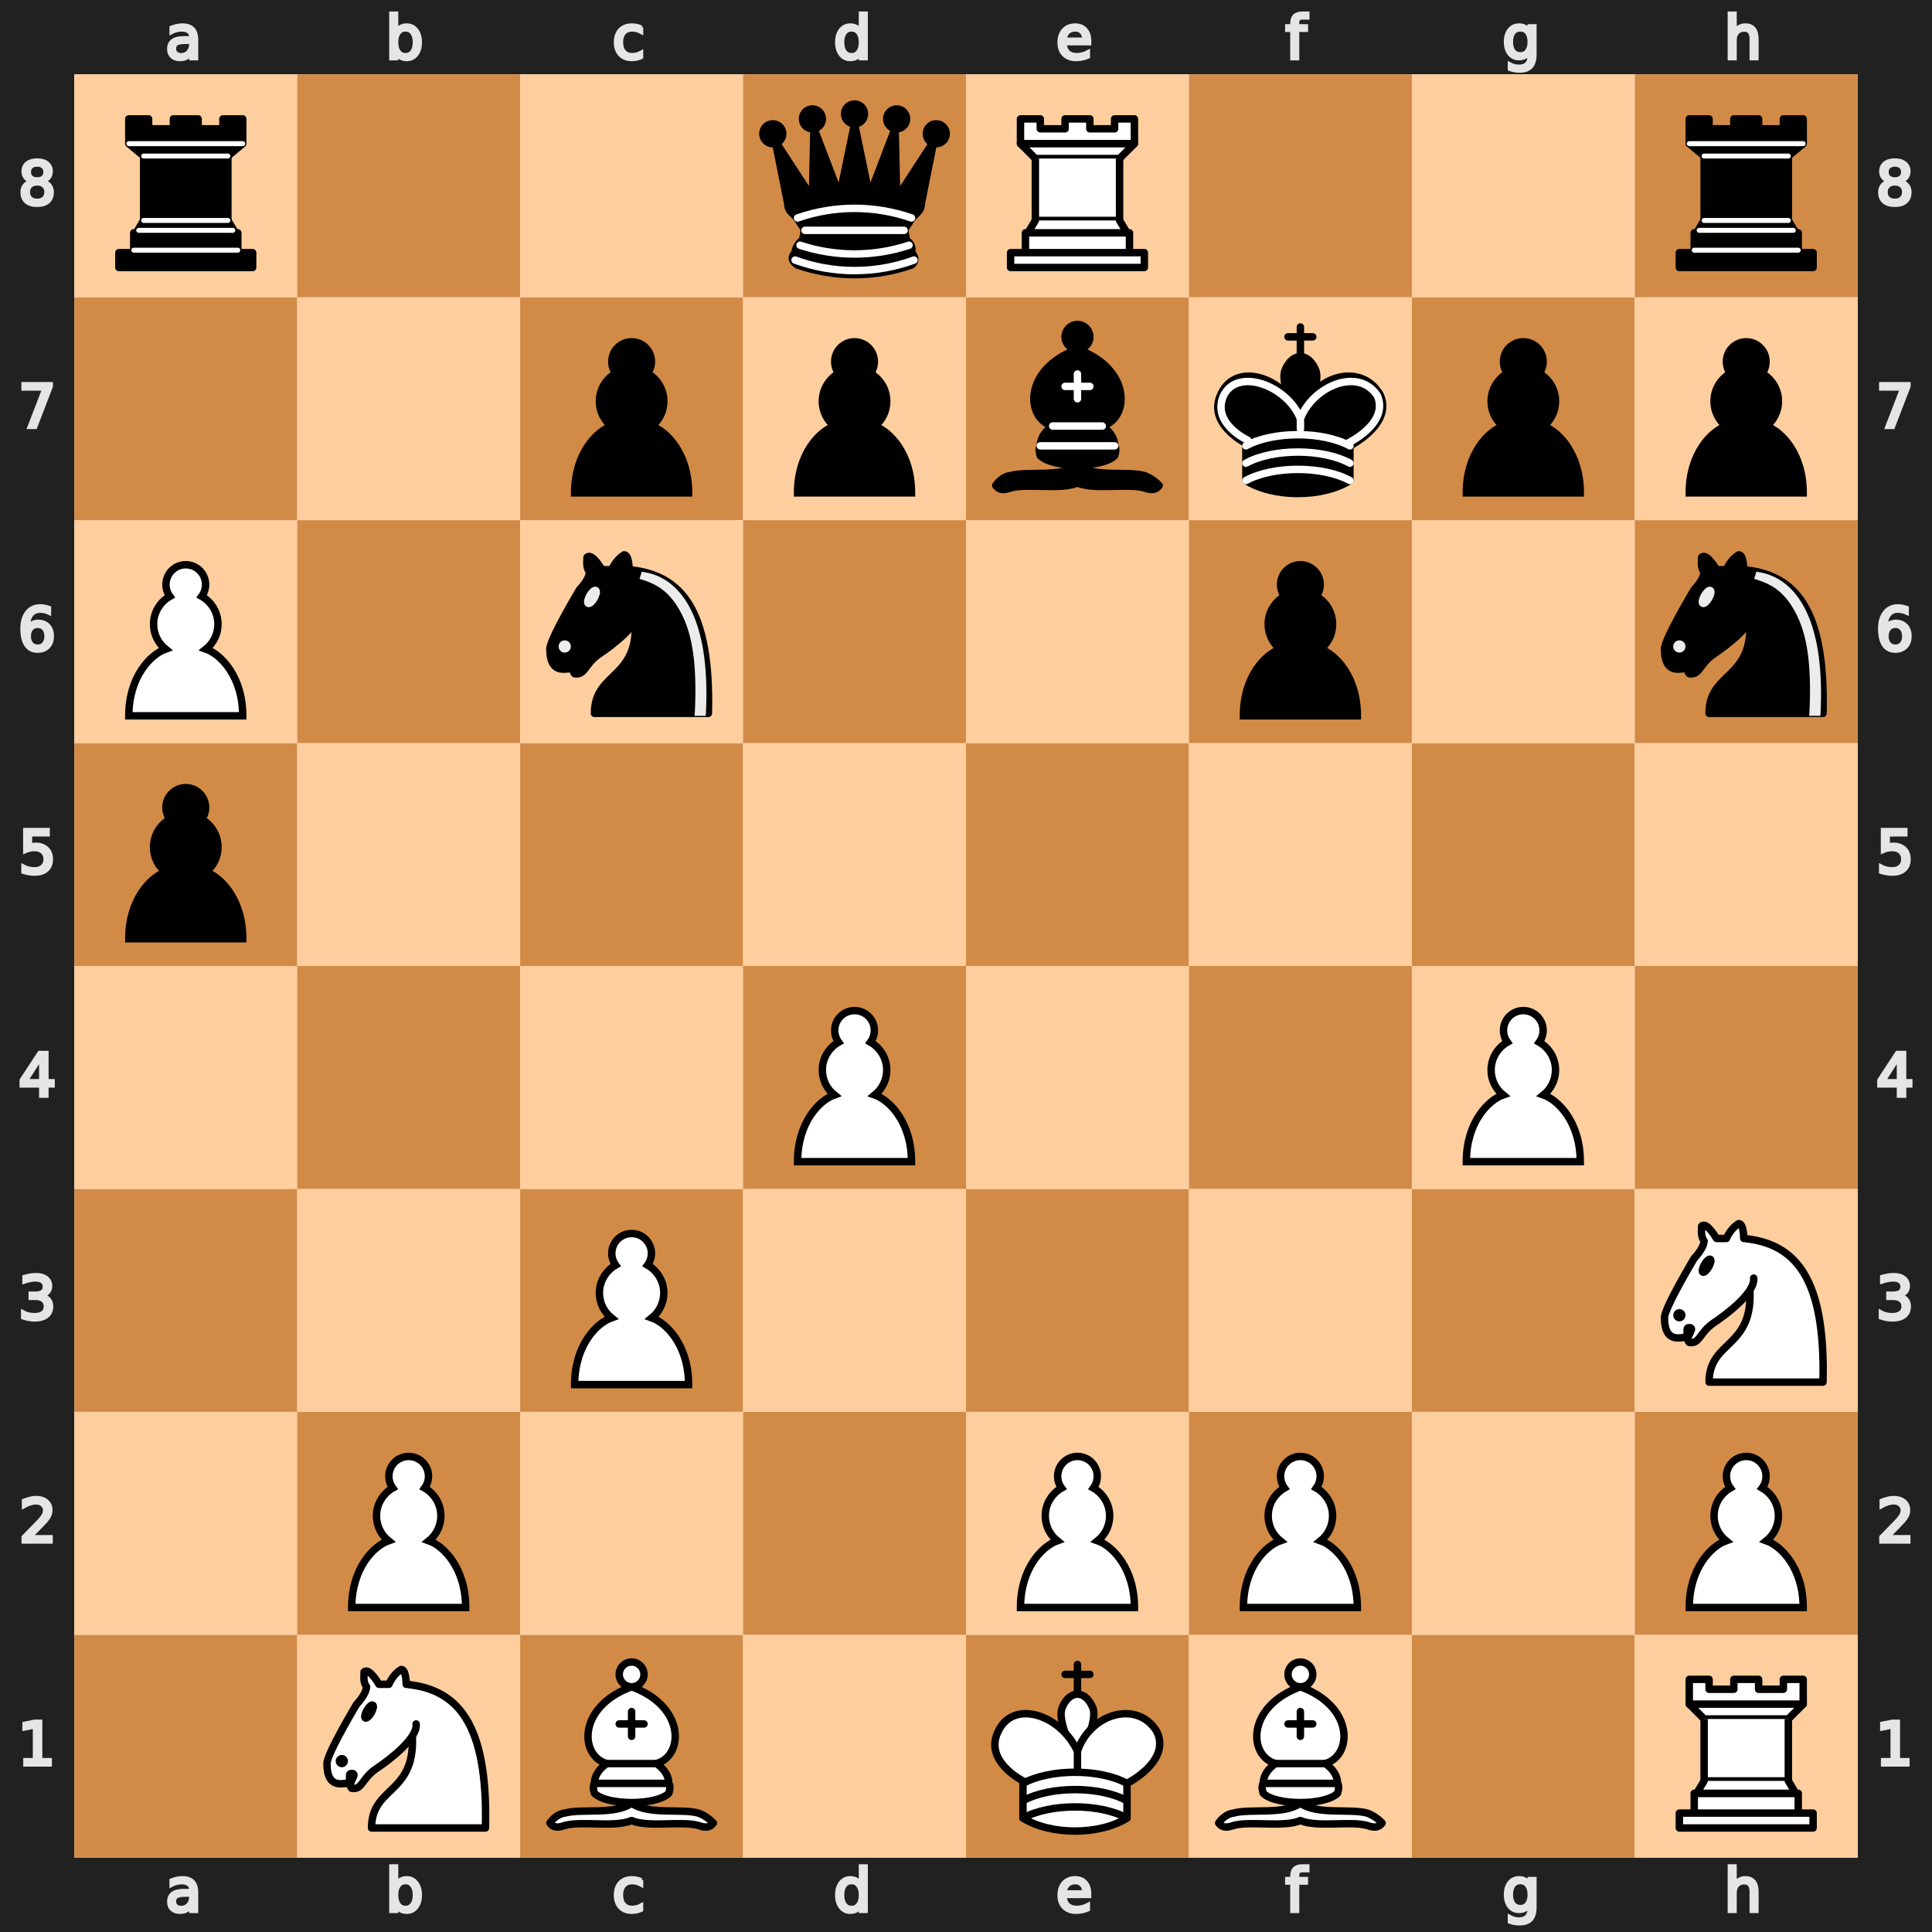
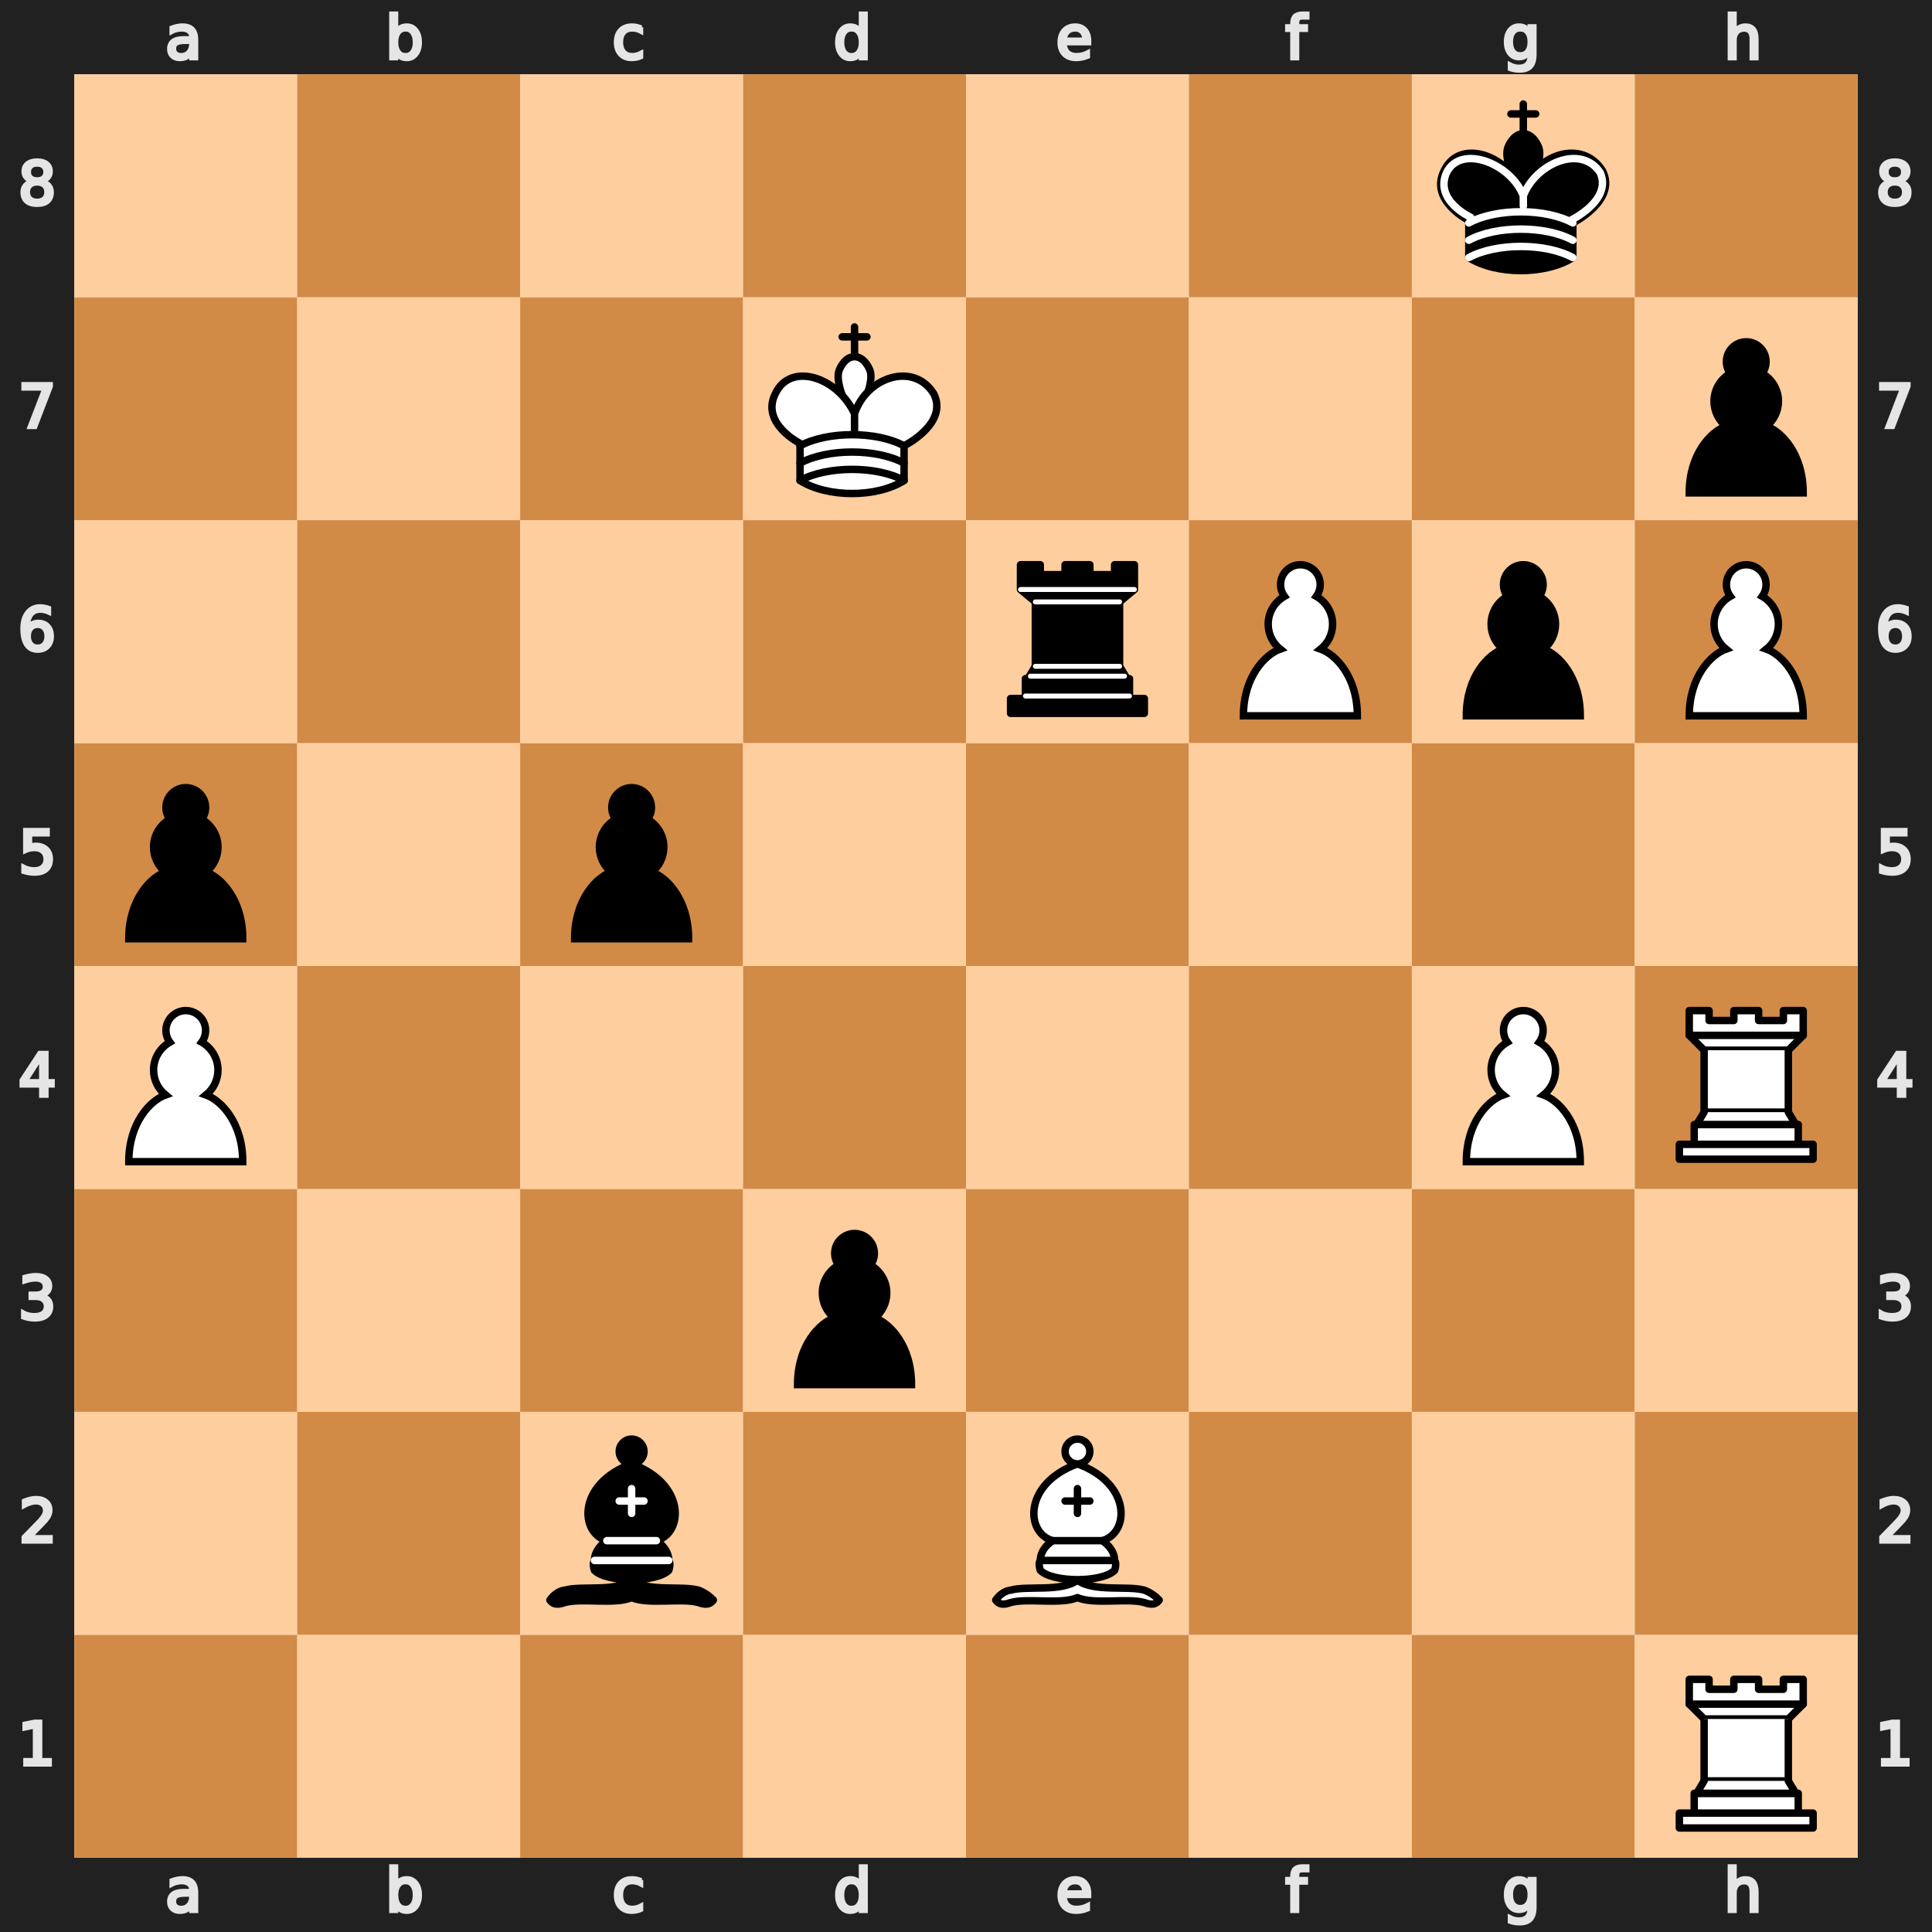
<svg xmlns="http://www.w3.org/2000/svg" xmlns:xlink="http://www.w3.org/1999/xlink" viewBox="0 0 390 390">
  <defs>
    <g id="white-pawn" class="white pawn">
      <path d="M22.5 9c-2.21 0-4 1.79-4 4 0 .89.29 1.71.78 2.38C17.33 16.5 16 18.59 16 21c0 2.03.94 3.84 2.41 5.03-3 1.06-7.41 5.55-7.41 13.47h23c0-7.92-4.41-12.41-7.41-13.47 1.47-1.19 2.41-3 2.41-5.03 0-2.41-1.33-4.5-3.28-5.62.49-.67.78-1.49.78-2.38 0-2.21-1.79-4-4-4z" fill="#fff" stroke="#000" stroke-width="1.5" stroke-linecap="round" />
-     </g>
-     <g id="white-knight" class="white knight" fill="none" fill-rule="evenodd" stroke="#000" stroke-width="1.5" stroke-linecap="round" stroke-linejoin="round">
-       <path d="M 22,10 C 32.5,11 38.5,18 38,39 L 15,39 C 15,30 25,32.5 23,18" style="fill:#ffffff; stroke:#000000;" />
-       <path d="M 24,18 C 24.38,20.91 18.45,25.37 16,27 C 13,29 13.18,31.34 11,31 C 9.958,30.06 12.41,27.96 11,28 C 10,28 11.19,29.23 10,30 C 9,30 5.997,31 6,26 C 6,24 12,14 12,14 C 12,14 13.89,12.1 14,10.5 C 13.27,9.506 13.5,8.5 13.5,7.5 C 14.5,6.5 16.5,10 16.5,10 L 18.5,10 C 18.5,10 19.28,8.008 21,7 C 22,7 22,10 22,10" style="fill:#ffffff; stroke:#000000;" />
-       <path d="M 9.5 25.5 A 0.5 0.5 0 1 1 8.5,25.5 A 0.5 0.5 0 1 1 9.5 25.5 z" style="fill:#000000; stroke:#000000;" />
-       <path d="M 15 15.5 A 0.5 1.5 0 1 1 14,15.5 A 0.5 1.5 0 1 1 15 15.5 z" transform="matrix(0.866,0.5,-0.5,0.866,9.693,-5.173)" style="fill:#000000; stroke:#000000;" />
    </g>
    <g id="white-bishop" class="white bishop" fill="none" fill-rule="evenodd" stroke="#000" stroke-width="1.5" stroke-linecap="round" stroke-linejoin="round">
      <g fill="#fff" stroke-linecap="butt">
        <path d="M9 36c3.39-.97 10.11.43 13.5-2 3.39 2.43 10.11 1.03 13.5 2 0 0 1.65.54 3 2-.68.97-1.65.99-3 .5-3.39-.97-10.11.46-13.5-1-3.39 1.46-10.11.03-13.5 1-1.354.49-2.323.47-3-.5 1.354-1.94 3-2 3-2zM15 32c2.5 2.5 12.5 2.5 15 0 .5-1.5 0-2 0-2 0-2.5-2.5-4-2.5-4 5.5-1.5 6-11.5-5-15.5-11 4-10.5 14-5 15.5 0 0-2.5 1.5-2.5 4 0 0-.5.5 0 2zM25 8a2.5 2.5 0 1 1-5 0 2.5 2.5 0 1 1 5 0z" />
      </g>
      <path d="M17.5 26h10M15 30h15m-7.5-14.5v5M20 18h5" stroke-linejoin="miter" />
    </g>
    <g id="white-rook" class="white rook" fill="#fff" fill-rule="evenodd" stroke="#000" stroke-width="1.5" stroke-linecap="round" stroke-linejoin="round">
      <path d="M9 39h27v-3H9v3zM12 36v-4h21v4H12zM11 14V9h4v2h5V9h5v2h5V9h4v5" stroke-linecap="butt" />
      <path d="M34 14l-3 3H14l-3-3" />
      <path d="M31 17v12.5H14V17" stroke-linecap="butt" stroke-linejoin="miter" />
      <path d="M31 29.5l1.5 2.5h-20l1.5-2.5" />
      <path d="M11 14h23" fill="none" stroke-linejoin="miter" />
    </g>
    <g id="white-king" class="white king" fill="none" fill-rule="evenodd" stroke="#000" stroke-width="1.5" stroke-linecap="round" stroke-linejoin="round">
      <path d="M22.5 11.63V6M20 8h5" stroke-linejoin="miter" />
      <path d="M22.5 25s4.5-7.5 3-10.5c0 0-1-2.5-3-2.5s-3 2.5-3 2.5c-1.5 3 3 10.5 3 10.5" fill="#fff" stroke-linecap="butt" stroke-linejoin="miter" />
      <path d="M11.5 37c5.5 3.5 15.5 3.5 21 0v-7s9-4.5 6-10.5c-4-6.5-13.5-3.5-16 4V27v-3.5c-3.5-7.5-13-10.5-16-4-3 6 5 10 5 10V37z" fill="#fff" />
      <path d="M11.5 30c5.5-3 15.5-3 21 0m-21 3.5c5.5-3 15.5-3 21 0m-21 3.5c5.5-3 15.5-3 21 0" />
    </g>
    <g id="black-pawn" class="black pawn">
      <path d="M22.5 9c-2.21 0-4 1.79-4 4 0 .89.29 1.71.78 2.38C17.33 16.5 16 18.59 16 21c0 2.03.94 3.84 2.41 5.03-3 1.06-7.41 5.55-7.41 13.47h23c0-7.92-4.41-12.41-7.41-13.47 1.47-1.19 2.41-3 2.41-5.03 0-2.41-1.33-4.5-3.28-5.62.49-.67.78-1.49.78-2.38 0-2.21-1.79-4-4-4z" fill="#000" stroke="#000" stroke-width="1.5" stroke-linecap="round" />
    </g>
-     <g id="black-knight" class="black knight" fill="none" fill-rule="evenodd" stroke="#000" stroke-width="1.5" stroke-linecap="round" stroke-linejoin="round">
-       <path d="M 22,10 C 32.5,11 38.5,18 38,39 L 15,39 C 15,30 25,32.5 23,18" style="fill:#000000; stroke:#000000;" />
-       <path d="M 24,18 C 24.38,20.91 18.45,25.37 16,27 C 13,29 13.18,31.34 11,31 C 9.958,30.06 12.41,27.96 11,28 C 10,28 11.19,29.23 10,30 C 9,30 5.997,31 6,26 C 6,24 12,14 12,14 C 12,14 13.89,12.1 14,10.5 C 13.27,9.506 13.5,8.5 13.5,7.5 C 14.5,6.5 16.5,10 16.5,10 L 18.5,10 C 18.5,10 19.28,8.008 21,7 C 22,7 22,10 22,10" style="fill:#000000; stroke:#000000;" />
-       <path d="M 9.5 25.5 A 0.5 0.5 0 1 1 8.5,25.5 A 0.5 0.5 0 1 1 9.5 25.5 z" style="fill:#ececec; stroke:#ececec;" />
-       <path d="M 15 15.5 A 0.5 1.5 0 1 1 14,15.5 A 0.5 1.5 0 1 1 15 15.5 z" transform="matrix(0.866,0.5,-0.5,0.866,9.693,-5.173)" style="fill:#ececec; stroke:#ececec;" />
-       <path d="M 24.55,10.4 L 24.1,11.85 L 24.6,12 C 27.75,13 30.25,14.49 32.5,18.75 C 34.75,23.01 35.75,29.06 35.25,39 L 35.2,39.5 L 37.45,39.5 L 37.5,39 C 38,28.94 36.62,22.15 34.25,17.66 C 31.88,13.17 28.46,11.02 25.06,10.5 L 24.55,10.4 z " style="fill:#ececec; stroke:none;" />
-     </g>
    <g id="black-bishop" class="black bishop" fill="none" fill-rule="evenodd" stroke="#000" stroke-width="1.5" stroke-linecap="round" stroke-linejoin="round">
      <path d="M9 36c3.39-.97 10.11.43 13.5-2 3.39 2.43 10.11 1.03 13.5 2 0 0 1.65.54 3 2-.68.97-1.65.99-3 .5-3.39-.97-10.11.46-13.5-1-3.39 1.46-10.11.03-13.5 1-1.354.49-2.323.47-3-.5 1.354-1.94 3-2 3-2zm6-4c2.5 2.5 12.5 2.5 15 0 .5-1.5 0-2 0-2 0-2.5-2.5-4-2.5-4 5.5-1.5 6-11.5-5-15.5-11 4-10.5 14-5 15.5 0 0-2.5 1.5-2.5 4 0 0-.5.5 0 2zM25 8a2.5 2.5 0 1 1-5 0 2.5 2.5 0 1 1 5 0z" fill="#000" stroke-linecap="butt" />
      <path d="M17.5 26h10M15 30h15m-7.5-14.5v5M20 18h5" stroke="#fff" stroke-linejoin="miter" />
    </g>
    <g id="black-rook" class="black rook" fill="#000" fill-rule="evenodd" stroke="#000" stroke-width="1.5" stroke-linecap="round" stroke-linejoin="round">
      <path d="M9 39h27v-3H9v3zM12.5 32l1.5-2.5h17l1.5 2.5h-20zM12 36v-4h21v4H12z" stroke-linecap="butt" />
      <path d="M14 29.5v-13h17v13H14z" stroke-linecap="butt" stroke-linejoin="miter" />
      <path d="M14 16.5L11 14h23l-3 2.5H14zM11 14V9h4v2h5V9h5v2h5V9h4v5H11z" stroke-linecap="butt" />
      <path d="M12 35.5h21M13 31.5h19M14 29.5h17M14 16.5h17M11 14h23" fill="none" stroke="#fff" stroke-width="1" stroke-linejoin="miter" />
-     </g>
-     <g id="black-queen" class="black queen" fill="#000" fill-rule="evenodd" stroke="#000" stroke-width="1.5" stroke-linecap="round" stroke-linejoin="round">
-       <g fill="#000" stroke="none">
-         <circle cx="6" cy="12" r="2.75" />
-         <circle cx="14" cy="9" r="2.75" />
-         <circle cx="22.5" cy="8" r="2.75" />
-         <circle cx="31" cy="9" r="2.75" />
-         <circle cx="39" cy="12" r="2.75" />
-       </g>
-       <path d="M9 26c8.5-1.5 21-1.5 27 0l2.5-12.5L31 25l-.3-14.1-5.2 13.6-3-14.5-3 14.5-5.2-13.6L14 25 6.5 13.5 9 26zM9 26c0 2 1.5 2 2.5 4 1 1.5 1 1 .5 3.5-1.5 1-1.5 2.5-1.5 2.5-1.5 1.5.5 2.5.5 2.5 6.5 1 16.5 1 23 0 0 0 1.5-1 0-2.5 0 0 .5-1.5-1-2.5-.5-2.5-.5-2 .5-3.5 1-2 2.5-2 2.5-4-8.5-1.5-18.5-1.5-27 0z" stroke-linecap="butt" />
-       <path d="M11 38.5a35 35 1 0 0 23 0" fill="none" stroke-linecap="butt" />
-       <path d="M11 29a35 35 1 0 1 23 0M12.5 31.5h20M11.5 34.5a35 35 1 0 0 22 0M10.5 37.5a35 35 1 0 0 24 0" fill="none" stroke="#fff" />
    </g>
    <g id="black-king" class="black king" fill="none" fill-rule="evenodd" stroke="#000" stroke-width="1.5" stroke-linecap="round" stroke-linejoin="round">
      <path d="M22.5 11.63V6" stroke-linejoin="miter" />
      <path d="M22.5 25s4.5-7.5 3-10.5c0 0-1-2.5-3-2.5s-3 2.5-3 2.5c-1.5 3 3 10.5 3 10.5" fill="#000" stroke-linecap="butt" stroke-linejoin="miter" />
      <path d="M11.5 37c5.5 3.5 15.5 3.5 21 0v-7s9-4.5 6-10.5c-4-6.5-13.5-3.5-16 4V27v-3.5c-3.5-7.5-13-10.5-16-4-3 6 5 10 5 10V37z" fill="#000" />
      <path d="M20 8h5" stroke-linejoin="miter" />
      <path d="M32 29.5s8.5-4 6.03-9.65C34.15 14 25 18 22.5 24.5l.01 2.1-.01-2.1C20 18 9.906 14 6.997 19.85c-2.497 5.65 4.853 9 4.853 9M11.5 30c5.5-3 15.5-3 21 0m-21 3.5c5.5-3 15.5-3 21 0m-21 3.5c5.5-3 15.5-3 21 0" stroke="#fff" />
    </g>
  </defs>
  <rect x="7.5" y="7.5" width="375" height="375" fill="none" stroke="#212121" stroke-width="15" />
  <g transform="translate(20, 1) scale(0.75, 0.75)" fill="#e5e5e5" stroke="#e5e5e5">
    <path d="M23.328 10.016q-1.742 0-2.414.398-.672.398-.672 1.36 0 .765.5 1.218.508.445 1.375.445 1.196 0 1.914-.843.727-.852.727-2.258v-.32zm2.867-.594v4.992h-1.437v-1.328q-.492.797-1.227 1.18-.734.375-1.797.375-1.343 0-2.14-.75-.79-.758-.79-2.024 0-1.476.985-2.226.992-.75 2.953-.75h2.016V8.75q0-.992-.656-1.531-.649-.547-1.829-.547-.75 0-1.46.18-.711.18-1.368.539V6.062q.79-.304 1.532-.453.742-.156 1.445-.156 1.898 0 2.836.984.937.985.937 2.985z" />
  </g>
  <g transform="translate(20, 375) scale(0.75, 0.75)" fill="#e5e5e5" stroke="#e5e5e5">
    <path d="M23.328 10.016q-1.742 0-2.414.398-.672.398-.672 1.36 0 .765.5 1.218.508.445 1.375.445 1.196 0 1.914-.843.727-.852.727-2.258v-.32zm2.867-.594v4.992h-1.437v-1.328q-.492.797-1.227 1.18-.734.375-1.797.375-1.343 0-2.14-.75-.79-.758-.79-2.024 0-1.476.985-2.226.992-.75 2.953-.75h2.016V8.75q0-.992-.656-1.531-.649-.547-1.829-.547-.75 0-1.46.18-.711.18-1.368.539V6.062q.79-.304 1.532-.453.742-.156 1.445-.156 1.898 0 2.836.984.937.985.937 2.985z" />
  </g>
  <g transform="translate(65, 1) scale(0.75, 0.75)" fill="#e5e5e5" stroke="#e5e5e5">
    <path d="M24.922 10.047q0-1.586-.656-2.485-.649-.906-1.79-.906-1.14 0-1.796.906-.649.899-.649 2.485 0 1.586.649 2.492.656.898 1.797.898 1.14 0 1.789-.898.656-.906.656-2.492zm-4.89-3.055q.452-.781 1.14-1.156.695-.383 1.656-.383 1.594 0 2.586 1.266 1 1.265 1 3.328 0 2.062-1 3.328-.992 1.266-2.586 1.266-.96 0-1.656-.375-.688-.383-1.14-1.164v1.312h-1.446V2.258h1.445z" />
  </g>
  <g transform="translate(65, 375) scale(0.75, 0.75)" fill="#e5e5e5" stroke="#e5e5e5">
    <path d="M24.922 10.047q0-1.586-.656-2.485-.649-.906-1.79-.906-1.14 0-1.796.906-.649.899-.649 2.485 0 1.586.649 2.492.656.898 1.797.898 1.14 0 1.789-.898.656-.906.656-2.492zm-4.89-3.055q.452-.781 1.14-1.156.695-.383 1.656-.383 1.594 0 2.586 1.266 1 1.265 1 3.328 0 2.062-1 3.328-.992 1.266-2.586 1.266-.96 0-1.656-.375-.688-.383-1.14-1.164v1.312h-1.446V2.258h1.445z" />
  </g>
  <g transform="translate(110, 1) scale(0.75, 0.75)" fill="#e5e5e5" stroke="#e5e5e5">
    <path d="M25.96 6v1.344q-.608-.336-1.226-.5-.609-.172-1.234-.172-1.398 0-2.172.89-.773.883-.773 2.485 0 1.601.773 2.492.774.883 2.172.883.625 0 1.234-.164.618-.172 1.227-.508v1.328q-.602.281-1.25.422-.64.14-1.367.14-1.977 0-3.14-1.242-1.165-1.242-1.165-3.351 0-2.14 1.172-3.367 1.18-1.227 3.227-1.227.664 0 1.296.14.633.134 1.227.407z" />
  </g>
  <g transform="translate(110, 375) scale(0.75, 0.75)" fill="#e5e5e5" stroke="#e5e5e5">
    <path d="M25.96 6v1.344q-.608-.336-1.226-.5-.609-.172-1.234-.172-1.398 0-2.172.89-.773.883-.773 2.485 0 1.601.773 2.492.774.883 2.172.883.625 0 1.234-.164.618-.172 1.227-.508v1.328q-.602.281-1.25.422-.64.14-1.367.14-1.977 0-3.14-1.242-1.165-1.242-1.165-3.351 0-2.14 1.172-3.367 1.18-1.227 3.227-1.227.664 0 1.296.14.633.134 1.227.407z" />
  </g>
  <g transform="translate(155, 1) scale(0.75, 0.75)" fill="#e5e5e5" stroke="#e5e5e5">
    <path d="M24.973 6.992V2.258h1.437v12.156h-1.437v-1.312q-.453.78-1.149 1.164-.687.375-1.656.375-1.586 0-2.586-1.266-.992-1.266-.992-3.328 0-2.063.992-3.328 1-1.266 2.586-1.266.969 0 1.656.383.696.375 1.149 1.156zm-4.899 3.055q0 1.586.649 2.492.656.898 1.797.898 1.14 0 1.796-.898.657-.906.657-2.492 0-1.586-.657-2.485-.656-.906-1.796-.906-1.141 0-1.797.906-.649.899-.649 2.485z" />
  </g>
  <g transform="translate(155, 375) scale(0.75, 0.75)" fill="#e5e5e5" stroke="#e5e5e5">
    <path d="M24.973 6.992V2.258h1.437v12.156h-1.437v-1.312q-.453.78-1.149 1.164-.687.375-1.656.375-1.586 0-2.586-1.266-.992-1.266-.992-3.328 0-2.063.992-3.328 1-1.266 2.586-1.266.969 0 1.656.383.696.375 1.149 1.156zm-4.899 3.055q0 1.586.649 2.492.656.898 1.797.898 1.14 0 1.796-.898.657-.906.657-2.492 0-1.586-.657-2.485-.656-.906-1.796-.906-1.141 0-1.797.906-.649.899-.649 2.485z" />
  </g>
  <g transform="translate(200, 1) scale(0.75, 0.75)" fill="#e5e5e5" stroke="#e5e5e5">
    <path d="M26.555 9.68v.703h-6.61q.094 1.484.89 2.265.806.774 2.235.774.828 0 1.602-.203.781-.203 1.547-.61v1.36q-.774.328-1.586.5-.813.172-1.649.172-2.093 0-3.32-1.22-1.219-1.218-1.219-3.296 0-2.148 1.157-3.406 1.164-1.266 3.132-1.266 1.766 0 2.79 1.14 1.03 1.134 1.03 3.087zm-1.438-.422q-.015-1.18-.664-1.883-.64-.703-1.703-.703-1.203 0-1.93.68-.718.68-.828 1.914z" />
  </g>
  <g transform="translate(200, 375) scale(0.75, 0.75)" fill="#e5e5e5" stroke="#e5e5e5">
    <path d="M26.555 9.68v.703h-6.61q.094 1.484.89 2.265.806.774 2.235.774.828 0 1.602-.203.781-.203 1.547-.61v1.36q-.774.328-1.586.5-.813.172-1.649.172-2.093 0-3.32-1.22-1.219-1.218-1.219-3.296 0-2.148 1.157-3.406 1.164-1.266 3.132-1.266 1.766 0 2.79 1.14 1.03 1.134 1.03 3.087zm-1.438-.422q-.015-1.18-.664-1.883-.64-.703-1.703-.703-1.203 0-1.93.68-.718.68-.828 1.914z" />
  </g>
  <g transform="translate(245, 1) scale(0.75, 0.75)" fill="#e5e5e5" stroke="#e5e5e5">
    <path d="M25.285 2.258v1.195H23.91q-.773 0-1.078.313-.297.312-.297 1.125v.773h2.367v1.117h-2.367v7.633H21.09V6.781h-1.375V5.664h1.375v-.61q0-1.46.68-2.124.68-.672 2.156-.672z" />
  </g>
  <g transform="translate(245, 375) scale(0.75, 0.75)" fill="#e5e5e5" stroke="#e5e5e5">
    <path d="M25.285 2.258v1.195H23.91q-.773 0-1.078.313-.297.312-.297 1.125v.773h2.367v1.117h-2.367v7.633H21.09V6.781h-1.375V5.664h1.375v-.61q0-1.46.68-2.124.68-.672 2.156-.672z" />
  </g>
  <g transform="translate(290, 1) scale(0.75, 0.75)" fill="#e5e5e5" stroke="#e5e5e5">
    <path d="M24.973 9.937q0-1.562-.649-2.421-.64-.86-1.804-.86-1.157 0-1.805.86-.64.859-.64 2.421 0 1.555.64 2.415.648.859 1.805.859 1.164 0 1.804-.86.649-.859.649-2.414zm1.437 3.391q0 2.234-.992 3.32-.992 1.094-3.04 1.094-.757 0-1.429-.117-.672-.11-1.304-.344v-1.398q.632.344 1.25.508.617.164 1.257.164 1.414 0 2.118-.743.703-.734.703-2.226v-.711q-.446.773-1.141 1.156-.695.383-1.664.383-1.61 0-2.594-1.227-.984-1.226-.984-3.25 0-2.03.984-3.257.985-1.227 2.594-1.227.969 0 1.664.383t1.14 1.156V5.664h1.438z" />
  </g>
  <g transform="translate(290, 375) scale(0.75, 0.75)" fill="#e5e5e5" stroke="#e5e5e5">
    <path d="M24.973 9.937q0-1.562-.649-2.421-.64-.86-1.804-.86-1.157 0-1.805.86-.64.859-.64 2.421 0 1.555.64 2.415.648.859 1.805.859 1.164 0 1.804-.86.649-.859.649-2.414zm1.437 3.391q0 2.234-.992 3.32-.992 1.094-3.04 1.094-.757 0-1.429-.117-.672-.11-1.304-.344v-1.398q.632.344 1.25.508.617.164 1.257.164 1.414 0 2.118-.743.703-.734.703-2.226v-.711q-.446.773-1.141 1.156-.695.383-1.664.383-1.61 0-2.594-1.227-.984-1.226-.984-3.25 0-2.03.984-3.257.985-1.227 2.594-1.227.969 0 1.664.383t1.14 1.156V5.664h1.438z" />
  </g>
  <g transform="translate(335, 1) scale(0.75, 0.75)" fill="#e5e5e5" stroke="#e5e5e5">
    <path d="M26.164 9.133v5.281h-1.437V9.18q0-1.243-.485-1.86-.484-.617-1.453-.617-1.164 0-1.836.742-.672.742-.672 2.024v4.945h-1.445V2.258h1.445v4.765q.516-.789 1.211-1.18.703-.39 1.617-.39 1.508 0 2.282.938.773.93.773 2.742z" />
  </g>
  <g transform="translate(335, 375) scale(0.75, 0.75)" fill="#e5e5e5" stroke="#e5e5e5">
    <path d="M26.164 9.133v5.281h-1.437V9.18q0-1.243-.485-1.86-.484-.617-1.453-.617-1.164 0-1.836.742-.672.742-.672 2.024v4.945h-1.445V2.258h1.445v4.765q.516-.789 1.211-1.18.703-.39 1.617-.39 1.508 0 2.282.938.773.93.773 2.742z" />
  </g>
  <g transform="translate(0, 335) scale(0.75, 0.75)" fill="#e5e5e5" stroke="#e5e5e5">
    <path d="M6.754 26.996h2.578v-8.898l-2.805.562v-1.437l2.79-.563h1.578v10.336h2.578v1.328h-6.72z" />
  </g>
  <g transform="translate(375, 335) scale(0.75, 0.75)" fill="#e5e5e5" stroke="#e5e5e5">
    <path d="M6.754 26.996h2.578v-8.898l-2.805.562v-1.437l2.79-.563h1.578v10.336h2.578v1.328h-6.72z" />
  </g>
  <g transform="translate(0, 290) scale(0.75, 0.75)" fill="#e5e5e5" stroke="#e5e5e5">
    <path d="M8.195 26.996h5.508v1.328H6.297v-1.328q.898-.93 2.445-2.492 1.555-1.57 1.953-2.024.758-.851 1.055-1.437.305-.594.305-1.164 0-.93-.657-1.516-.648-.586-1.695-.586-.742 0-1.57.258-.82.258-1.758.781v-1.593q.953-.383 1.781-.578.828-.196 1.516-.196 1.812 0 2.89.906 1.079.907 1.079 2.422 0 .72-.274 1.368-.265.64-.976 1.515-.196.227-1.243 1.313-1.046 1.078-2.953 3.023z" />
  </g>
  <g transform="translate(375, 290) scale(0.75, 0.75)" fill="#e5e5e5" stroke="#e5e5e5">
    <path d="M8.195 26.996h5.508v1.328H6.297v-1.328q.898-.93 2.445-2.492 1.555-1.57 1.953-2.024.758-.851 1.055-1.437.305-.594.305-1.164 0-.93-.657-1.516-.648-.586-1.695-.586-.742 0-1.57.258-.82.258-1.758.781v-1.593q.953-.383 1.781-.578.828-.196 1.516-.196 1.812 0 2.89.906 1.079.907 1.079 2.422 0 .72-.274 1.368-.265.64-.976 1.515-.196.227-1.243 1.313-1.046 1.078-2.953 3.023z" />
  </g>
  <g transform="translate(0, 245) scale(0.75, 0.75)" fill="#e5e5e5" stroke="#e5e5e5">
    <path d="M11.434 22.035q1.132.242 1.765 1.008.64.766.64 1.89 0 1.727-1.187 2.672-1.187.946-3.375.946-.734 0-1.515-.149-.774-.14-1.602-.43V26.45q.656.383 1.438.578.78.196 1.632.196 1.485 0 2.258-.586.782-.586.782-1.703 0-1.032-.727-1.61-.719-.586-2.008-.586h-1.36v-1.297h1.423q1.164 0 1.78-.46.618-.47.618-1.344 0-.899-.64-1.375-.633-.485-1.82-.485-.65 0-1.391.141-.743.14-1.633.437V16.95q.898-.25 1.68-.375.788-.125 1.484-.125 1.797 0 2.844.82 1.046.813 1.046 2.204 0 .968-.554 1.64-.555.664-1.578.922z" />
  </g>
  <g transform="translate(375, 245) scale(0.75, 0.75)" fill="#e5e5e5" stroke="#e5e5e5">
    <path d="M11.434 22.035q1.132.242 1.765 1.008.64.766.64 1.89 0 1.727-1.187 2.672-1.187.946-3.375.946-.734 0-1.515-.149-.774-.14-1.602-.43V26.45q.656.383 1.438.578.78.196 1.632.196 1.485 0 2.258-.586.782-.586.782-1.703 0-1.032-.727-1.61-.719-.586-2.008-.586h-1.36v-1.297h1.423q1.164 0 1.78-.46.618-.47.618-1.344 0-.899-.64-1.375-.633-.485-1.82-.485-.65 0-1.391.141-.743.14-1.633.437V16.95q.898-.25 1.68-.375.788-.125 1.484-.125 1.797 0 2.844.82 1.046.813 1.046 2.204 0 .968-.554 1.64-.555.664-1.578.922z" />
  </g>
  <g transform="translate(0, 200) scale(0.75, 0.75)" fill="#e5e5e5" stroke="#e5e5e5">
    <path d="M11.016 18.035L7.03 24.262h3.985zm-.414-1.375h1.984v7.602h1.664v1.312h-1.664v2.75h-1.57v-2.75H5.75v-1.523z" />
  </g>
  <g transform="translate(375, 200) scale(0.75, 0.75)" fill="#e5e5e5" stroke="#e5e5e5">
    <path d="M11.016 18.035L7.03 24.262h3.985zm-.414-1.375h1.984v7.602h1.664v1.312h-1.664v2.75h-1.57v-2.75H5.75v-1.523z" />
  </g>
  <g transform="translate(0, 155) scale(0.75, 0.75)" fill="#e5e5e5" stroke="#e5e5e5">
    <path d="M6.719 16.66h6.195v1.328h-4.75v2.86q.344-.118.688-.172.343-.063.687-.063 1.953 0 3.094 1.07 1.14 1.07 1.14 2.899 0 1.883-1.171 2.93-1.172 1.039-3.305 1.039-.735 0-1.5-.125-.758-.125-1.57-.375v-1.586q.703.383 1.453.57.75.188 1.586.188 1.351 0 2.14-.711.79-.711.79-1.93 0-1.219-.79-1.93-.789-.71-2.14-.71-.633 0-1.266.14-.625.14-1.281.438z" />
  </g>
  <g transform="translate(375, 155) scale(0.75, 0.75)" fill="#e5e5e5" stroke="#e5e5e5">
    <path d="M6.719 16.66h6.195v1.328h-4.75v2.86q.344-.118.688-.172.343-.063.687-.063 1.953 0 3.094 1.07 1.14 1.07 1.14 2.899 0 1.883-1.171 2.93-1.172 1.039-3.305 1.039-.735 0-1.5-.125-.758-.125-1.57-.375v-1.586q.703.383 1.453.57.75.188 1.586.188 1.351 0 2.14-.711.79-.711.79-1.93 0-1.219-.79-1.93-.789-.71-2.14-.71-.633 0-1.266.14-.625.14-1.281.438z" />
  </g>
  <g transform="translate(0, 110) scale(0.75, 0.75)" fill="#e5e5e5" stroke="#e5e5e5">
    <path d="M10.137 21.863q-1.063 0-1.688.727-.617.726-.617 1.992 0 1.258.617 1.992.625.727 1.688.727 1.062 0 1.68-.727.624-.734.624-1.992 0-1.266-.625-1.992-.617-.727-1.68-.727zm3.133-4.945v1.437q-.594-.28-1.204-.43-.601-.148-1.195-.148-1.562 0-2.39 1.055-.82 1.055-.938 3.188.46-.68 1.156-1.04.696-.367 1.531-.367 1.758 0 2.774 1.07 1.023 1.063 1.023 2.899 0 1.797-1.062 2.883-1.063 1.086-2.828 1.086-2.024 0-3.094-1.547-1.07-1.555-1.07-4.5 0-2.766 1.312-4.406 1.313-1.649 3.524-1.649.593 0 1.195.117.61.118 1.266.352z" />
  </g>
  <g transform="translate(375, 110) scale(0.75, 0.75)" fill="#e5e5e5" stroke="#e5e5e5">
    <path d="M10.137 21.863q-1.063 0-1.688.727-.617.726-.617 1.992 0 1.258.617 1.992.625.727 1.688.727 1.062 0 1.68-.727.624-.734.624-1.992 0-1.266-.625-1.992-.617-.727-1.68-.727zm3.133-4.945v1.437q-.594-.28-1.204-.43-.601-.148-1.195-.148-1.562 0-2.39 1.055-.82 1.055-.938 3.188.46-.68 1.156-1.04.696-.367 1.531-.367 1.758 0 2.774 1.07 1.023 1.063 1.023 2.899 0 1.797-1.062 2.883-1.063 1.086-2.828 1.086-2.024 0-3.094-1.547-1.07-1.555-1.07-4.5 0-2.766 1.312-4.406 1.313-1.649 3.524-1.649.593 0 1.195.117.61.118 1.266.352z" />
  </g>
  <g transform="translate(0, 65) scale(0.75, 0.75)" fill="#e5e5e5" stroke="#e5e5e5">
    <path d="M6.25 16.66h7.5v.672L9.516 28.324H7.867l3.985-10.336H6.25z" />
  </g>
  <g transform="translate(375, 65) scale(0.75, 0.75)" fill="#e5e5e5" stroke="#e5e5e5">
    <path d="M6.25 16.66h7.5v.672L9.516 28.324H7.867l3.985-10.336H6.25z" />
  </g>
  <g transform="translate(0, 20) scale(0.75, 0.75)" fill="#e5e5e5" stroke="#e5e5e5">
    <path d="M10 22.785q-1.125 0-1.773.602-.641.601-.641 1.656t.64 1.656q.649.602 1.774.602t1.773-.602q.649-.61.649-1.656 0-1.055-.649-1.656-.64-.602-1.773-.602zm-1.578-.672q-1.016-.25-1.586-.945-.563-.695-.563-1.695 0-1.399.993-2.211 1-.813 2.734-.813 1.742 0 2.734.813.993.812.993 2.21 0 1-.57 1.696-.563.695-1.571.945 1.14.266 1.773 1.04.641.773.641 1.89 0 1.695-1.04 2.602-1.03.906-2.96.906t-2.969-.906Q6 26.738 6 25.043q0-1.117.64-1.89.641-.774 1.782-1.04zm-.578-2.492q0 .906.562 1.414.57.508 1.594.508 1.016 0 1.586-.508.578-.508.578-1.414 0-.906-.578-1.414-.57-.508-1.586-.508-1.023 0-1.594.508-.562.508-.562 1.414z" />
  </g>
  <g transform="translate(375, 20) scale(0.75, 0.75)" fill="#e5e5e5" stroke="#e5e5e5">
    <path d="M10 22.785q-1.125 0-1.773.602-.641.601-.641 1.656t.64 1.656q.649.602 1.774.602t1.773-.602q.649-.61.649-1.656 0-1.055-.649-1.656-.64-.602-1.773-.602zm-1.578-.672q-1.016-.25-1.586-.945-.563-.695-.563-1.695 0-1.399.993-2.211 1-.813 2.734-.813 1.742 0 2.734.813.993.812.993 2.21 0 1-.57 1.696-.563.695-1.571.945 1.14.266 1.773 1.04.641.773.641 1.89 0 1.695-1.04 2.602-1.03.906-2.96.906t-2.969-.906Q6 26.738 6 25.043q0-1.117.64-1.89.641-.774 1.782-1.04zm-.578-2.492q0 .906.562 1.414.57.508 1.594.508 1.016 0 1.586-.508.578-.508.578-1.414 0-.906-.578-1.414-.57-.508-1.586-.508-1.023 0-1.594.508-.562.508-.562 1.414z" />
  </g>
  <rect x="15" y="330" width="45" height="45" class="square dark a1" stroke="none" fill="#d18b47" />
  <rect x="60" y="330" width="45" height="45" class="square light b1" stroke="none" fill="#ffce9e" />
  <rect x="105" y="330" width="45" height="45" class="square dark c1" stroke="none" fill="#d18b47" />
  <rect x="150" y="330" width="45" height="45" class="square light d1" stroke="none" fill="#ffce9e" />
  <rect x="195" y="330" width="45" height="45" class="square dark e1" stroke="none" fill="#d18b47" />
  <rect x="240" y="330" width="45" height="45" class="square light f1" stroke="none" fill="#ffce9e" />
  <rect x="285" y="330" width="45" height="45" class="square dark g1" stroke="none" fill="#d18b47" />
  <rect x="330" y="330" width="45" height="45" class="square light h1" stroke="none" fill="#ffce9e" />
  <rect x="15" y="285" width="45" height="45" class="square light a2" stroke="none" fill="#ffce9e" />
  <rect x="60" y="285" width="45" height="45" class="square dark b2" stroke="none" fill="#d18b47" />
  <rect x="105" y="285" width="45" height="45" class="square light c2" stroke="none" fill="#ffce9e" />
  <rect x="150" y="285" width="45" height="45" class="square dark d2" stroke="none" fill="#d18b47" />
  <rect x="195" y="285" width="45" height="45" class="square light e2" stroke="none" fill="#ffce9e" />
  <rect x="240" y="285" width="45" height="45" class="square dark f2" stroke="none" fill="#d18b47" />
  <rect x="285" y="285" width="45" height="45" class="square light g2" stroke="none" fill="#ffce9e" />
  <rect x="330" y="285" width="45" height="45" class="square dark h2" stroke="none" fill="#d18b47" />
  <rect x="15" y="240" width="45" height="45" class="square dark a3" stroke="none" fill="#d18b47" />
  <rect x="60" y="240" width="45" height="45" class="square light b3" stroke="none" fill="#ffce9e" />
  <rect x="105" y="240" width="45" height="45" class="square dark c3" stroke="none" fill="#d18b47" />
  <rect x="150" y="240" width="45" height="45" class="square light d3" stroke="none" fill="#ffce9e" />
  <rect x="195" y="240" width="45" height="45" class="square dark e3" stroke="none" fill="#d18b47" />
  <rect x="240" y="240" width="45" height="45" class="square light f3" stroke="none" fill="#ffce9e" />
  <rect x="285" y="240" width="45" height="45" class="square dark g3" stroke="none" fill="#d18b47" />
  <rect x="330" y="240" width="45" height="45" class="square light h3" stroke="none" fill="#ffce9e" />
  <rect x="15" y="195" width="45" height="45" class="square light a4" stroke="none" fill="#ffce9e" />
  <rect x="60" y="195" width="45" height="45" class="square dark b4" stroke="none" fill="#d18b47" />
  <rect x="105" y="195" width="45" height="45" class="square light c4" stroke="none" fill="#ffce9e" />
  <rect x="150" y="195" width="45" height="45" class="square dark d4" stroke="none" fill="#d18b47" />
  <rect x="195" y="195" width="45" height="45" class="square light e4" stroke="none" fill="#ffce9e" />
  <rect x="240" y="195" width="45" height="45" class="square dark f4" stroke="none" fill="#d18b47" />
  <rect x="285" y="195" width="45" height="45" class="square light g4" stroke="none" fill="#ffce9e" />
  <rect x="330" y="195" width="45" height="45" class="square dark h4" stroke="none" fill="#d18b47" />
  <rect x="15" y="150" width="45" height="45" class="square dark a5" stroke="none" fill="#d18b47" />
  <rect x="60" y="150" width="45" height="45" class="square light b5" stroke="none" fill="#ffce9e" />
  <rect x="105" y="150" width="45" height="45" class="square dark c5" stroke="none" fill="#d18b47" />
  <rect x="150" y="150" width="45" height="45" class="square light d5" stroke="none" fill="#ffce9e" />
  <rect x="195" y="150" width="45" height="45" class="square dark e5" stroke="none" fill="#d18b47" />
  <rect x="240" y="150" width="45" height="45" class="square light f5" stroke="none" fill="#ffce9e" />
  <rect x="285" y="150" width="45" height="45" class="square dark g5" stroke="none" fill="#d18b47" />
  <rect x="330" y="150" width="45" height="45" class="square light h5" stroke="none" fill="#ffce9e" />
  <rect x="15" y="105" width="45" height="45" class="square light a6" stroke="none" fill="#ffce9e" />
  <rect x="60" y="105" width="45" height="45" class="square dark b6" stroke="none" fill="#d18b47" />
  <rect x="105" y="105" width="45" height="45" class="square light c6" stroke="none" fill="#ffce9e" />
  <rect x="150" y="105" width="45" height="45" class="square dark d6" stroke="none" fill="#d18b47" />
  <rect x="195" y="105" width="45" height="45" class="square light e6" stroke="none" fill="#ffce9e" />
  <rect x="240" y="105" width="45" height="45" class="square dark f6" stroke="none" fill="#d18b47" />
  <rect x="285" y="105" width="45" height="45" class="square light g6" stroke="none" fill="#ffce9e" />
  <rect x="330" y="105" width="45" height="45" class="square dark h6" stroke="none" fill="#d18b47" />
  <rect x="15" y="60" width="45" height="45" class="square dark a7" stroke="none" fill="#d18b47" />
  <rect x="60" y="60" width="45" height="45" class="square light b7" stroke="none" fill="#ffce9e" />
  <rect x="105" y="60" width="45" height="45" class="square dark c7" stroke="none" fill="#d18b47" />
  <rect x="150" y="60" width="45" height="45" class="square light d7" stroke="none" fill="#ffce9e" />
  <rect x="195" y="60" width="45" height="45" class="square dark e7" stroke="none" fill="#d18b47" />
  <rect x="240" y="60" width="45" height="45" class="square light f7" stroke="none" fill="#ffce9e" />
  <rect x="285" y="60" width="45" height="45" class="square dark g7" stroke="none" fill="#d18b47" />
  <rect x="330" y="60" width="45" height="45" class="square light h7" stroke="none" fill="#ffce9e" />
  <rect x="15" y="15" width="45" height="45" class="square light a8" stroke="none" fill="#ffce9e" />
  <rect x="60" y="15" width="45" height="45" class="square dark b8" stroke="none" fill="#d18b47" />
  <rect x="105" y="15" width="45" height="45" class="square light c8" stroke="none" fill="#ffce9e" />
  <rect x="150" y="15" width="45" height="45" class="square dark d8" stroke="none" fill="#d18b47" />
  <rect x="195" y="15" width="45" height="45" class="square light e8" stroke="none" fill="#ffce9e" />
  <rect x="240" y="15" width="45" height="45" class="square dark f8" stroke="none" fill="#d18b47" />
  <rect x="285" y="15" width="45" height="45" class="square light g8" stroke="none" fill="#ffce9e" />
  <rect x="330" y="15" width="45" height="45" class="square dark h8" stroke="none" fill="#d18b47" />
-   <use href="#white-knight" xlink:href="#white-knight" transform="translate(60, 330)" />
-   <use href="#white-bishop" xlink:href="#white-bishop" transform="translate(105, 330)" />
-   <use href="#white-king" xlink:href="#white-king" transform="translate(195, 330)" />
-   <use href="#white-bishop" xlink:href="#white-bishop" transform="translate(240, 330)" />
  <use href="#white-rook" xlink:href="#white-rook" transform="translate(330, 330)" />
-   <use href="#white-pawn" xlink:href="#white-pawn" transform="translate(60, 285)" />
-   <use href="#white-pawn" xlink:href="#white-pawn" transform="translate(195, 285)" />
-   <use href="#white-pawn" xlink:href="#white-pawn" transform="translate(240, 285)" />
-   <use href="#white-pawn" xlink:href="#white-pawn" transform="translate(330, 285)" />
-   <use href="#white-pawn" xlink:href="#white-pawn" transform="translate(105, 240)" />
-   <use href="#white-knight" xlink:href="#white-knight" transform="translate(330, 240)" />
-   <use href="#white-pawn" xlink:href="#white-pawn" transform="translate(150, 195)" />
+   <use href="#black-bishop" xlink:href="#black-bishop" transform="translate(105, 285)" />
+   <use href="#white-bishop" xlink:href="#white-bishop" transform="translate(195, 285)" />
+   <use href="#black-pawn" xlink:href="#black-pawn" transform="translate(150, 240)" />
+   <use href="#white-pawn" xlink:href="#white-pawn" transform="translate(15, 195)" />
  <use href="#white-pawn" xlink:href="#white-pawn" transform="translate(285, 195)" />
+   <use href="#white-rook" xlink:href="#white-rook" transform="translate(330, 195)" />
  <use href="#black-pawn" xlink:href="#black-pawn" transform="translate(15, 150)" />
-   <use href="#white-pawn" xlink:href="#white-pawn" transform="translate(15, 105)" />
-   <use href="#black-knight" xlink:href="#black-knight" transform="translate(105, 105)" />
-   <use href="#black-pawn" xlink:href="#black-pawn" transform="translate(240, 105)" />
-   <use href="#black-knight" xlink:href="#black-knight" transform="translate(330, 105)" />
-   <use href="#black-pawn" xlink:href="#black-pawn" transform="translate(105, 60)" />
-   <use href="#black-pawn" xlink:href="#black-pawn" transform="translate(150, 60)" />
-   <use href="#black-bishop" xlink:href="#black-bishop" transform="translate(195, 60)" />
-   <use href="#black-king" xlink:href="#black-king" transform="translate(240, 60)" />
-   <use href="#black-pawn" xlink:href="#black-pawn" transform="translate(285, 60)" />
+   <use href="#black-pawn" xlink:href="#black-pawn" transform="translate(105, 150)" />
+   <use href="#black-rook" xlink:href="#black-rook" transform="translate(195, 105)" />
+   <use href="#white-pawn" xlink:href="#white-pawn" transform="translate(240, 105)" />
+   <use href="#black-pawn" xlink:href="#black-pawn" transform="translate(285, 105)" />
+   <use href="#white-pawn" xlink:href="#white-pawn" transform="translate(330, 105)" />
+   <use href="#white-king" xlink:href="#white-king" transform="translate(150, 60)" />
  <use href="#black-pawn" xlink:href="#black-pawn" transform="translate(330, 60)" />
-   <use href="#black-rook" xlink:href="#black-rook" transform="translate(15, 15)" />
-   <use href="#black-queen" xlink:href="#black-queen" transform="translate(150, 15)" />
-   <use href="#white-rook" xlink:href="#white-rook" transform="translate(195, 15)" />
-   <use href="#black-rook" xlink:href="#black-rook" transform="translate(330, 15)" />
+   <use href="#black-king" xlink:href="#black-king" transform="translate(285, 15)" />
</svg>
